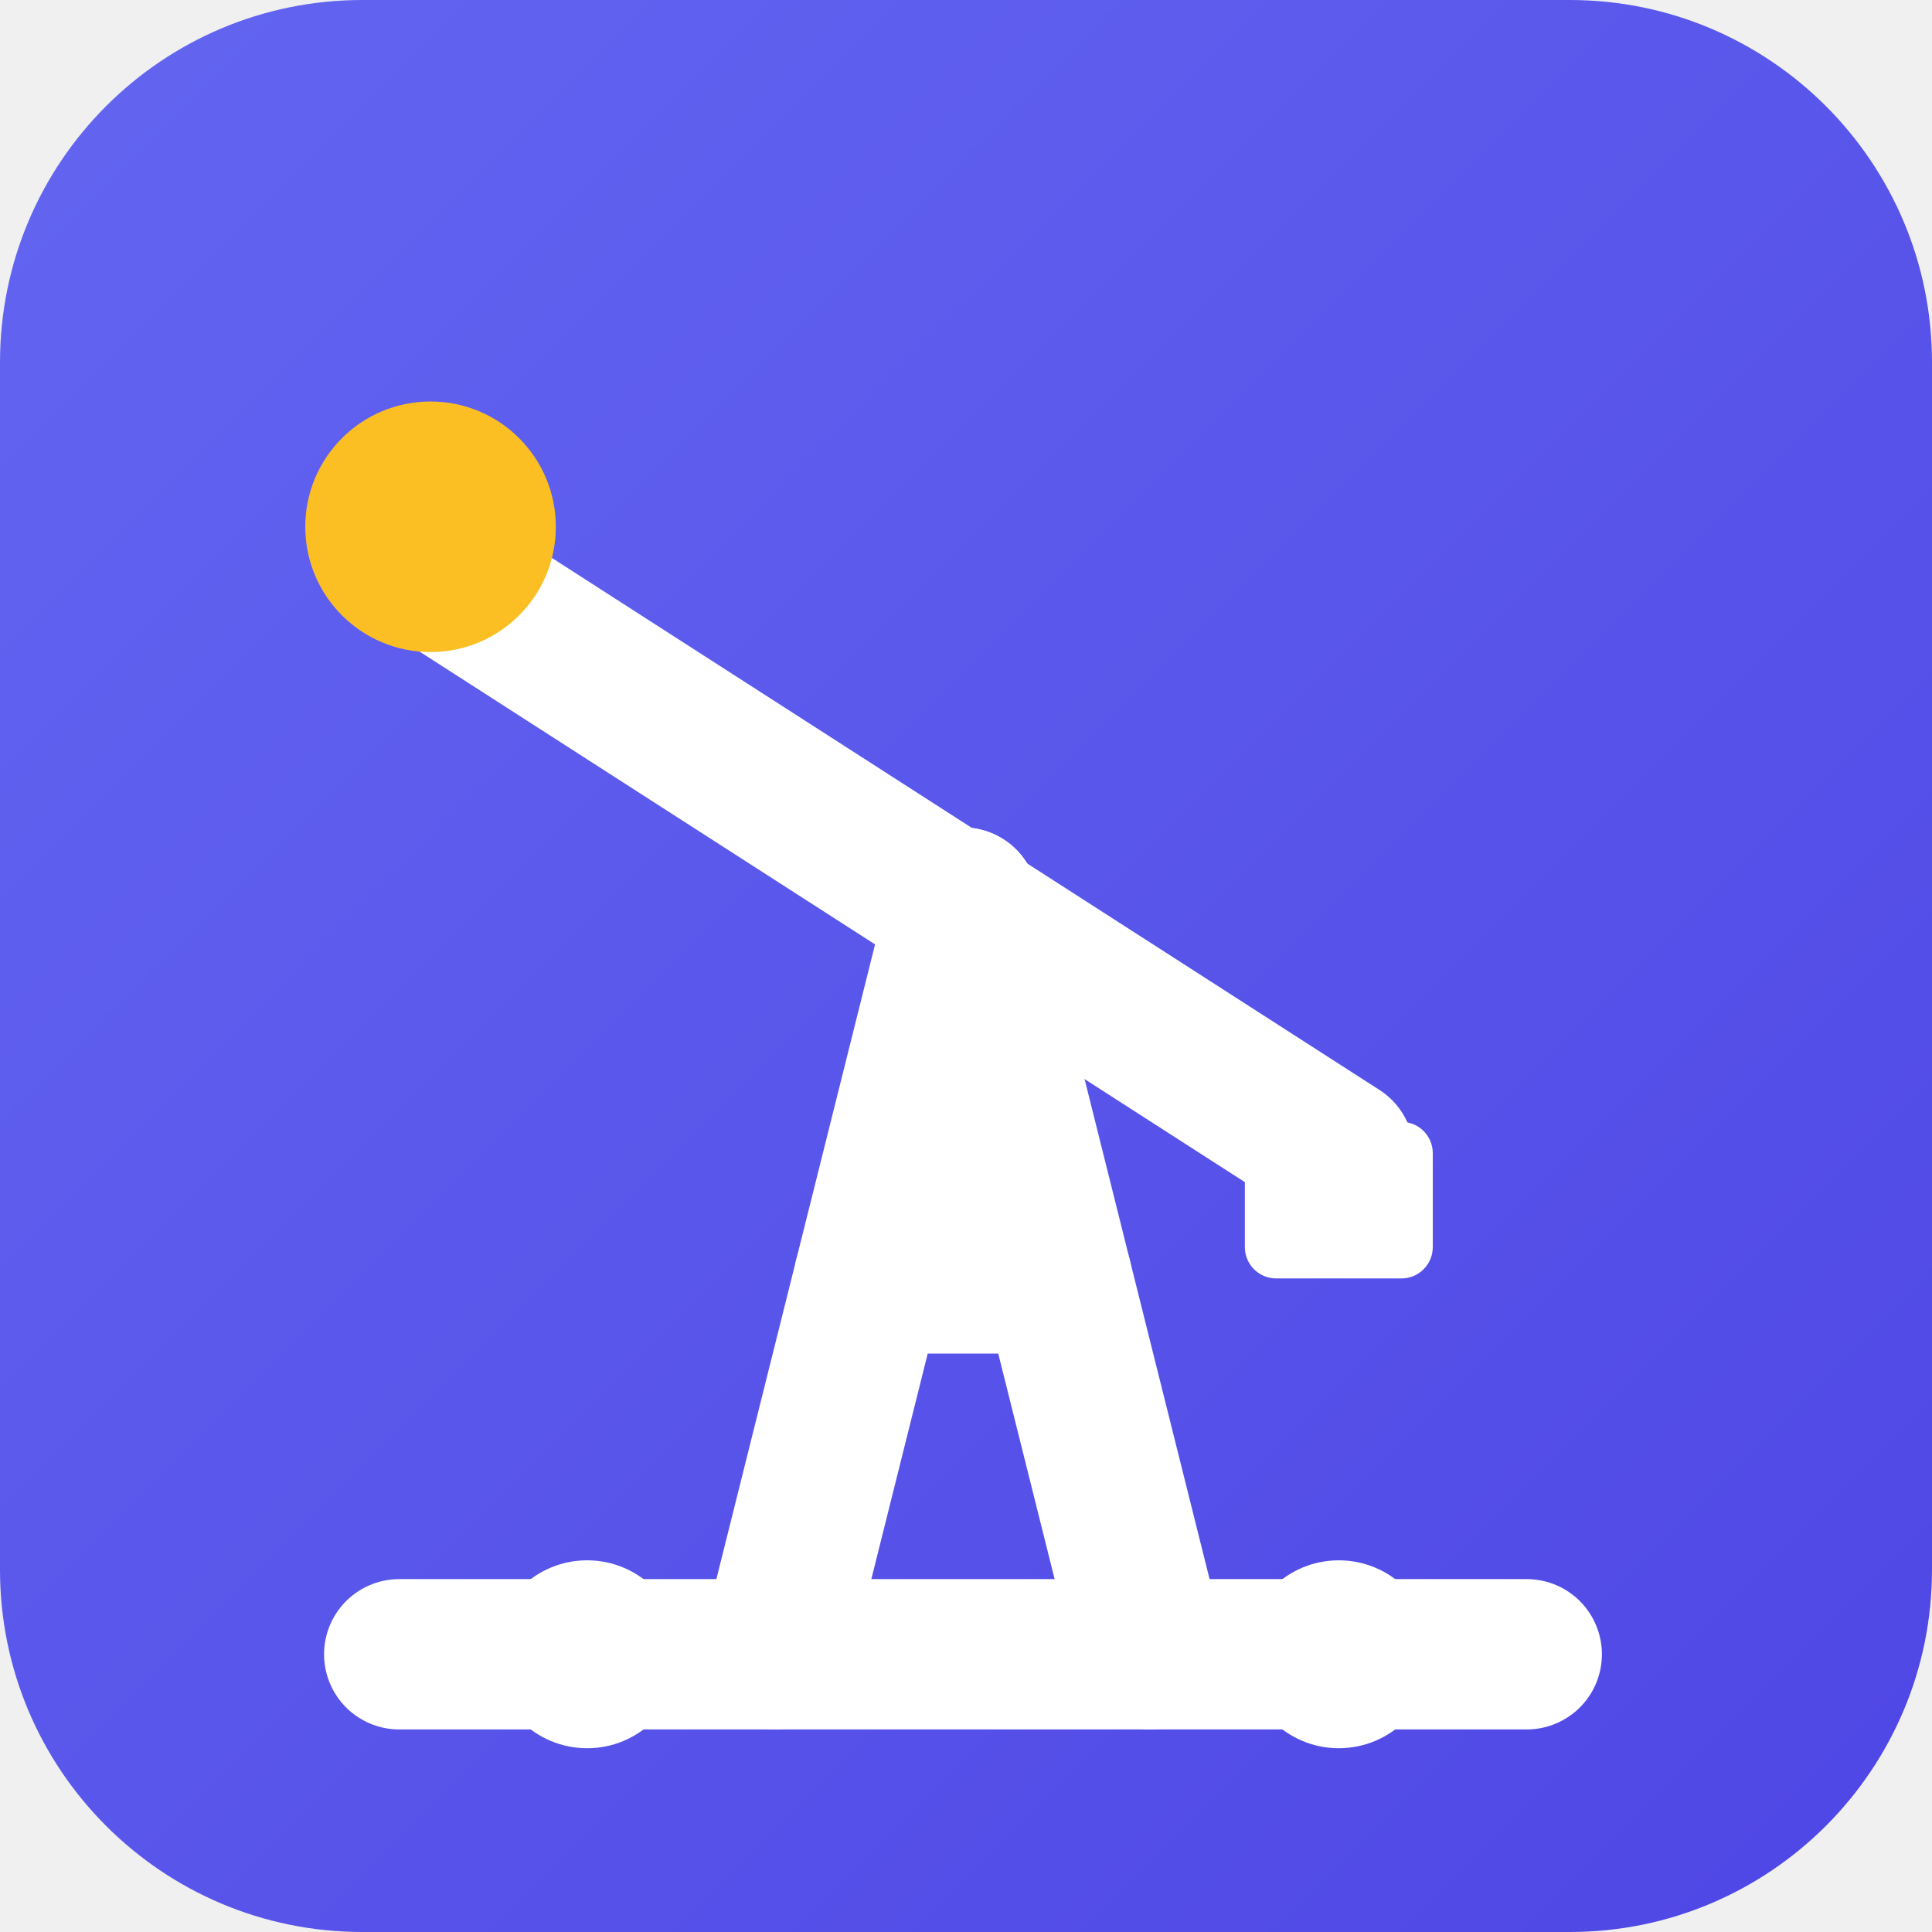
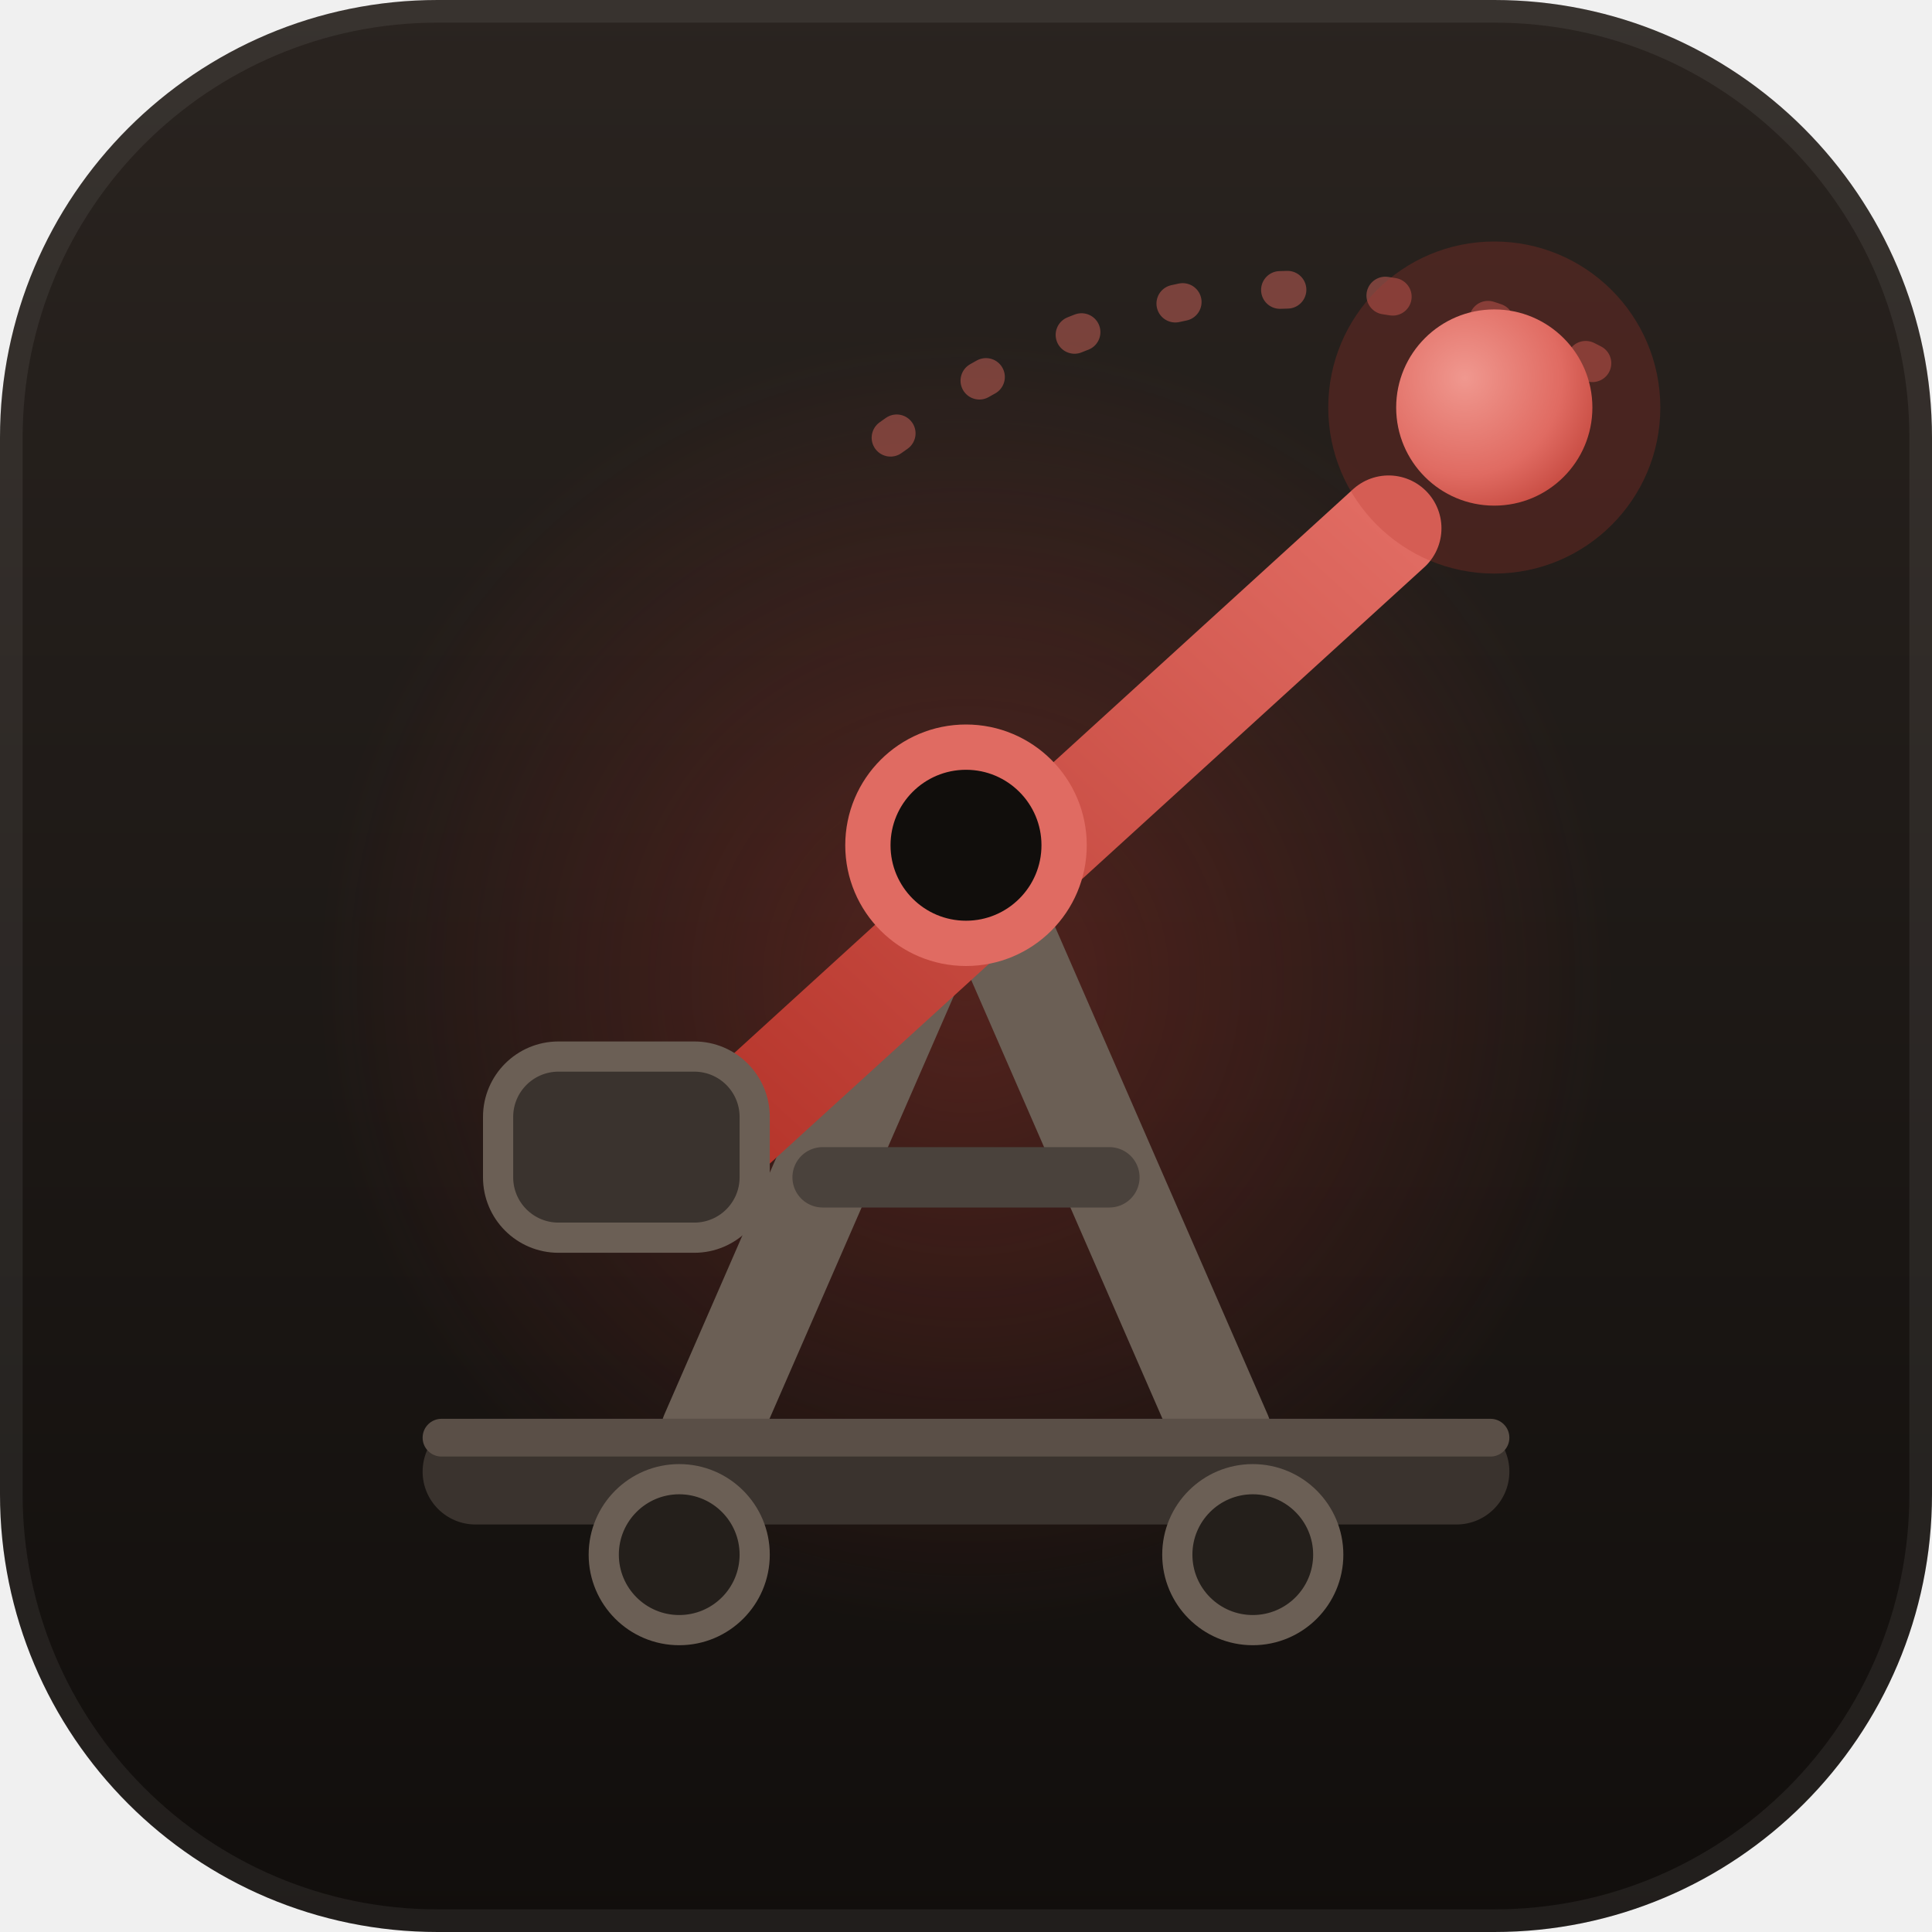
<svg xmlns="http://www.w3.org/2000/svg" width="256" height="256" viewBox="0 0 256 256">
  <defs>
-     <linearGradient id="bg" x1="0" y1="0" x2="1" y2="1">
-       <stop offset="0%" stop-color="#6366f1" />
-       <stop offset="100%" stop-color="#4f46e5" />
+     <linearGradient id="bg" x1="0" y1="0" x2="0" y2="1">
+       <stop offset="0%" stop-color="#2A2420" />
+       <stop offset="100%" stop-color="#110E0C" />
    </linearGradient>
+     <linearGradient id="arm" x1="0" y1="1" x2="1" y2="0">
+       <stop offset="0%" stop-color="#B5342A" />
+       <stop offset="100%" stop-color="#E06B62" />
+     </linearGradient>
+     <radialGradient id="shot" cx="0.35" cy="0.35" r="0.9">
+       <stop offset="0%" stop-color="#F0988F" />
+       <stop offset="55%" stop-color="#E06B62" />
+       <stop offset="100%" stop-color="#B5342A" />
+     </radialGradient>
+     <radialGradient id="glow" cx="0.5" cy="0.5" r="0.5">
+       <stop offset="0%" stop-color="#B5342A" stop-opacity="0.35" />
+       <stop offset="100%" stop-color="#B5342A" stop-opacity="0" />
+     </radialGradient>
  </defs>
-   <rect width="256" height="256" rx="48" ry="48" fill="url(#bg)" />
-   <g transform="translate(28,20) scale(8.3)" stroke="#ffffff" stroke-width="2.4" stroke-linecap="round" stroke-linejoin="round" fill="none">
-     <line x1="3" y1="24" x2="21" y2="24" />
-     <circle cx="6" cy="24" r="1.5" fill="#ffffff" stroke="none" />
-     <circle cx="18" cy="24" r="1.5" fill="#ffffff" stroke="none" />
-     <line x1="9" y1="24" x2="12" y2="12" />
-     <line x1="15" y1="24" x2="12" y2="12" />
-     <line x1="10.5" y1="18" x2="13.5" y2="18" />
-     <line x1="4" y1="7" x2="18" y2="16" />
-     <rect x="16.5" y="15.5" width="3" height="2.5" rx="0.5" fill="#ffffff" stroke="none" />
-     <circle cx="3.5" cy="6" r="2" fill="#fbbf24" stroke="none" />
-   </g>
+   <rect width="256" height="256" rx="58" fill="url(#bg)" />
+   <rect x="1.5" y="1.5" width="253" height="253" rx="56.5" fill="none" stroke="#FFFFFF" stroke-opacity="0.07" stroke-width="3" />
+   <circle cx="128" cy="130" r="86" fill="url(#glow)" />
+   <path d="M118,58 Q168,22 218,52" fill="none" stroke="#E06B62" stroke-opacity="0.45" stroke-width="5" stroke-linecap="round" stroke-dasharray="1 13" />
+   <line x1="94" y1="190" x2="128" y2="112" stroke="#6B5F55" stroke-width="13" stroke-linecap="round" />
+   <line x1="162" y1="190" x2="128" y2="112" stroke="#6B5F55" stroke-width="13" stroke-linecap="round" />
+   <line x1="109" y1="156" x2="147" y2="156" stroke="#4A423C" stroke-width="8" stroke-linecap="round" />
+   <line x1="94" y1="152" x2="184" y2="70" stroke="url(#arm)" stroke-width="14" stroke-linecap="round" />
+   <rect x="66" y="140" width="34" height="24" rx="8" fill="#3A332E" stroke="#6B5F55" stroke-width="4" />
+   <circle cx="128" cy="112" r="13" fill="#110E0C" stroke="#E06B62" stroke-width="6" />
+   <rect x="56" y="188" width="144" height="14" rx="7" fill="#3A332E" />
+   <rect x="56" y="188" width="144" height="5" rx="2.5" fill="#5A4F47" />
+   <circle cx="90" cy="206" r="10" fill="#241F1B" stroke="#6B5F55" stroke-width="4" />
+   <circle cx="166" cy="206" r="10" fill="#241F1B" stroke="#6B5F55" stroke-width="4" />
+   <circle cx="198" cy="54" r="22" fill="#B5342A" opacity="0.25" />
+   <circle cx="198" cy="54" r="13" fill="url(#shot)" />
</svg>
